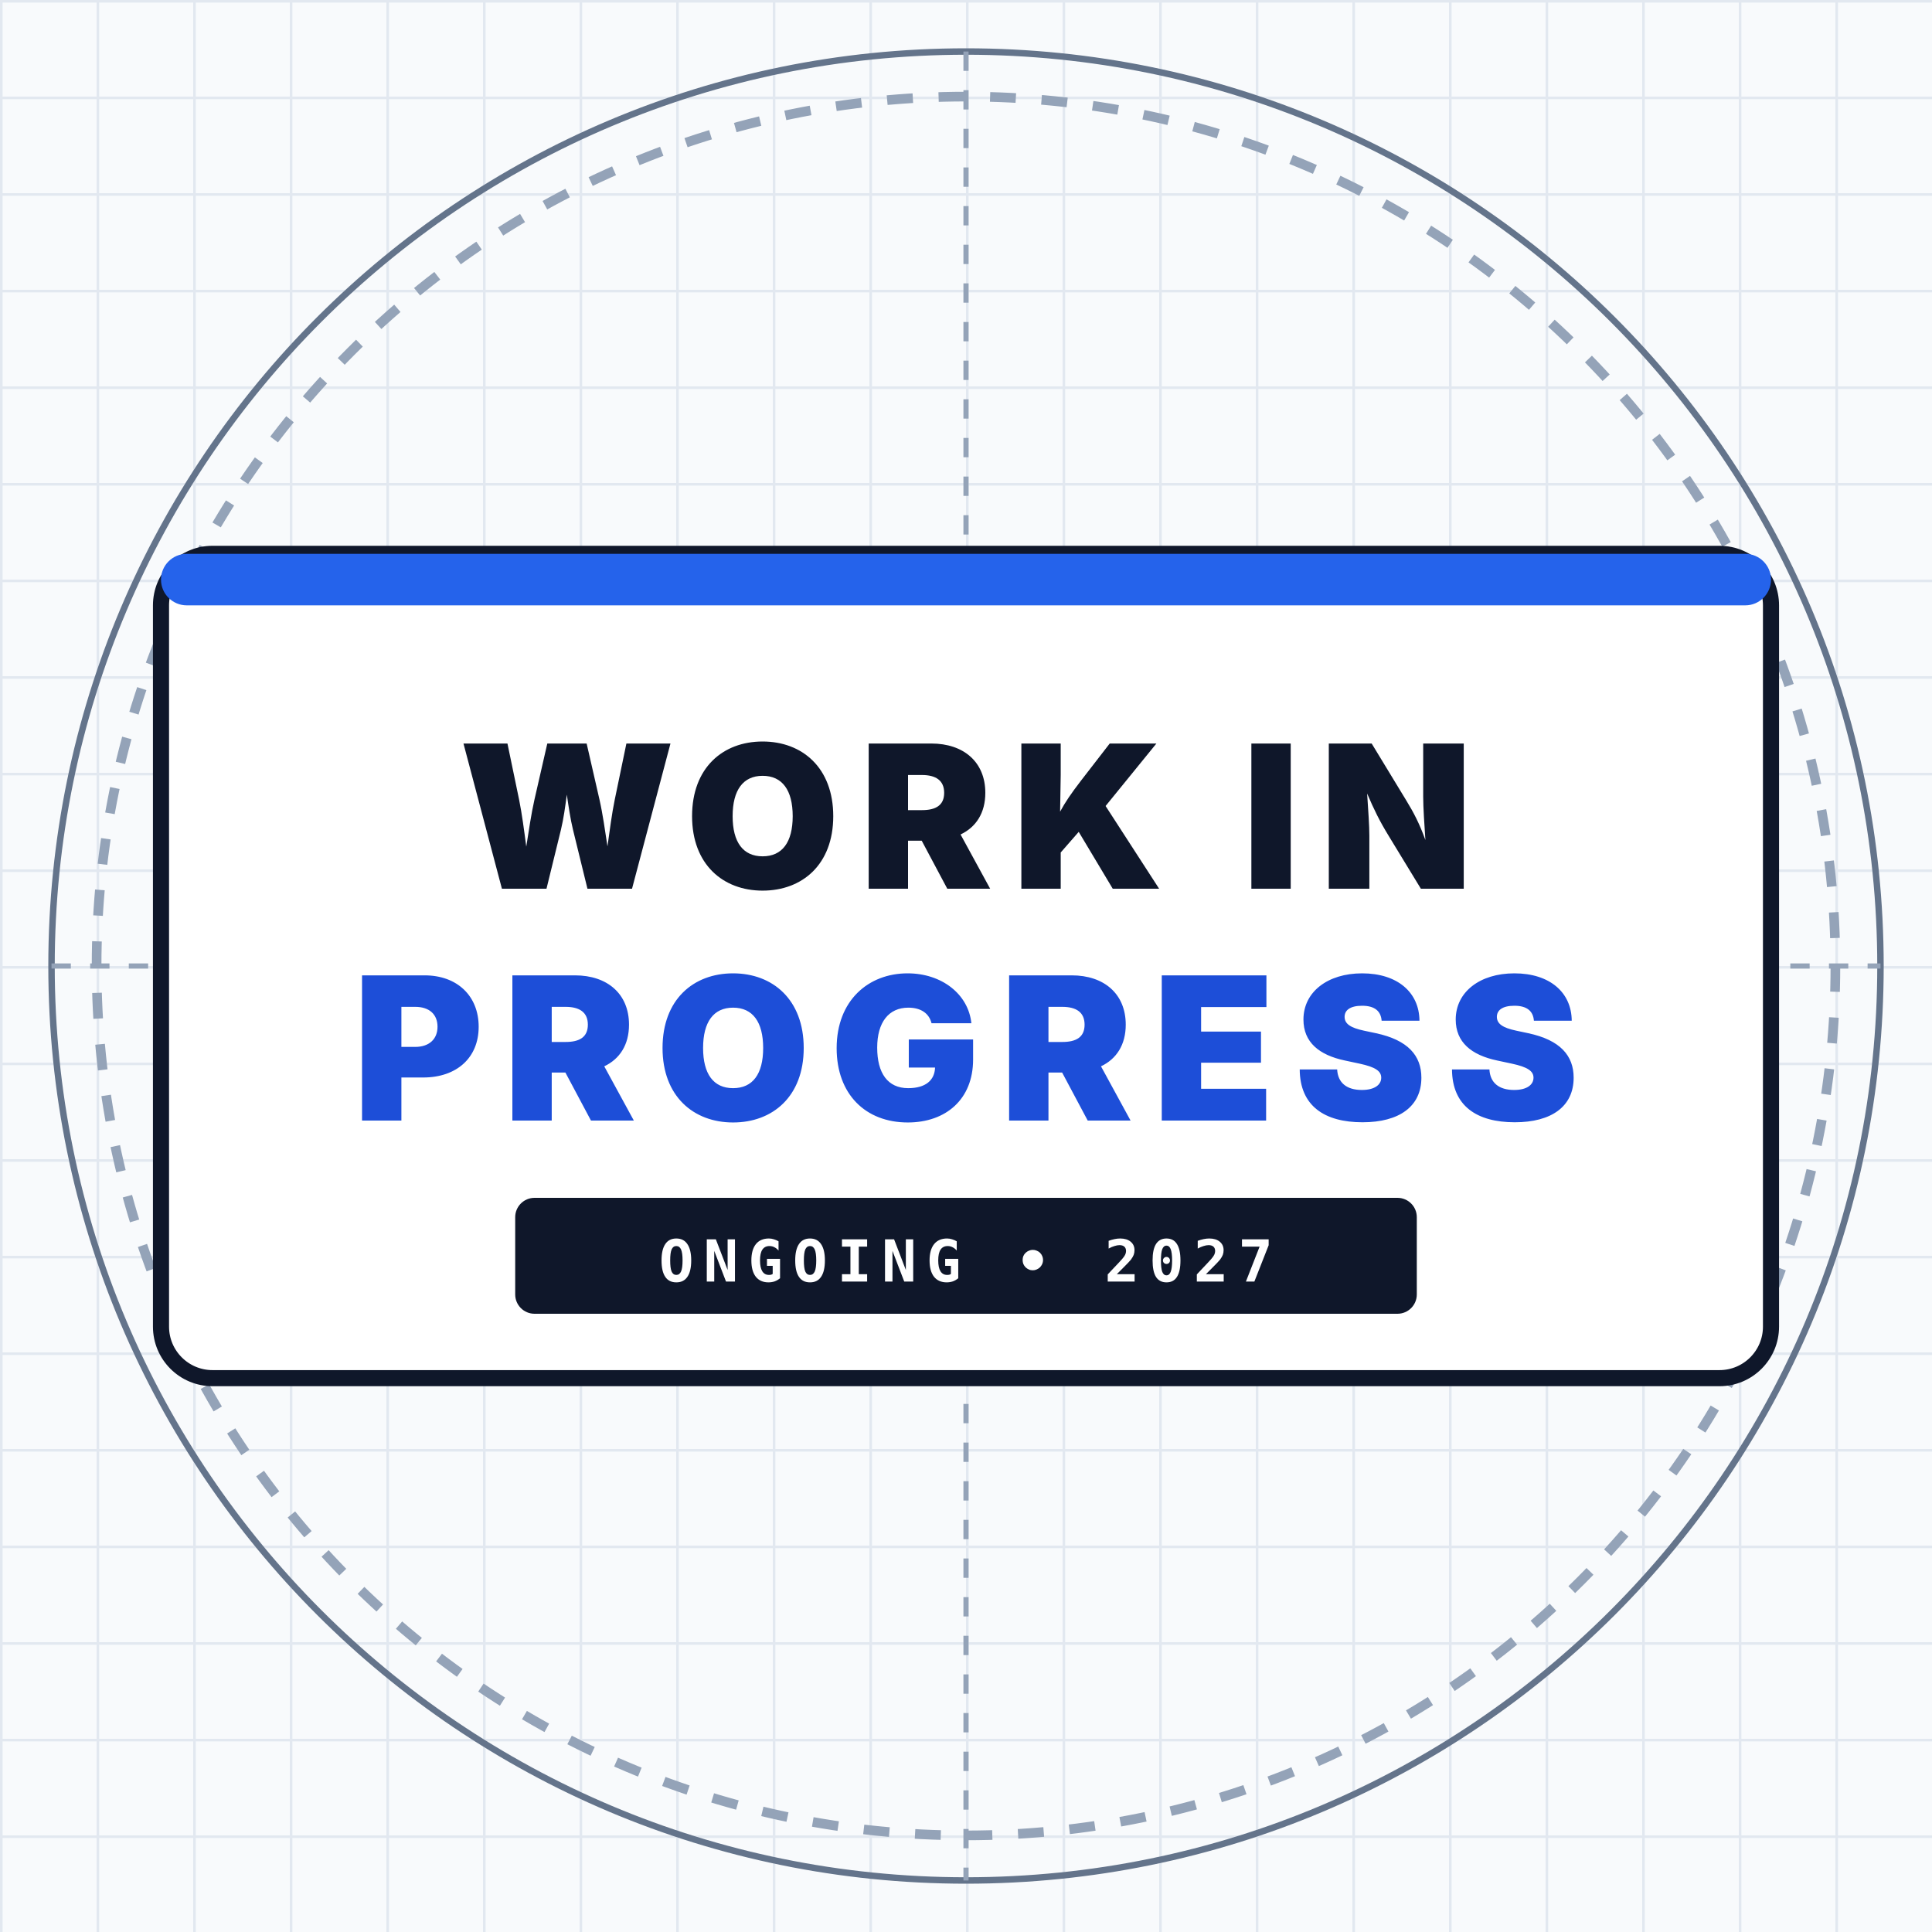
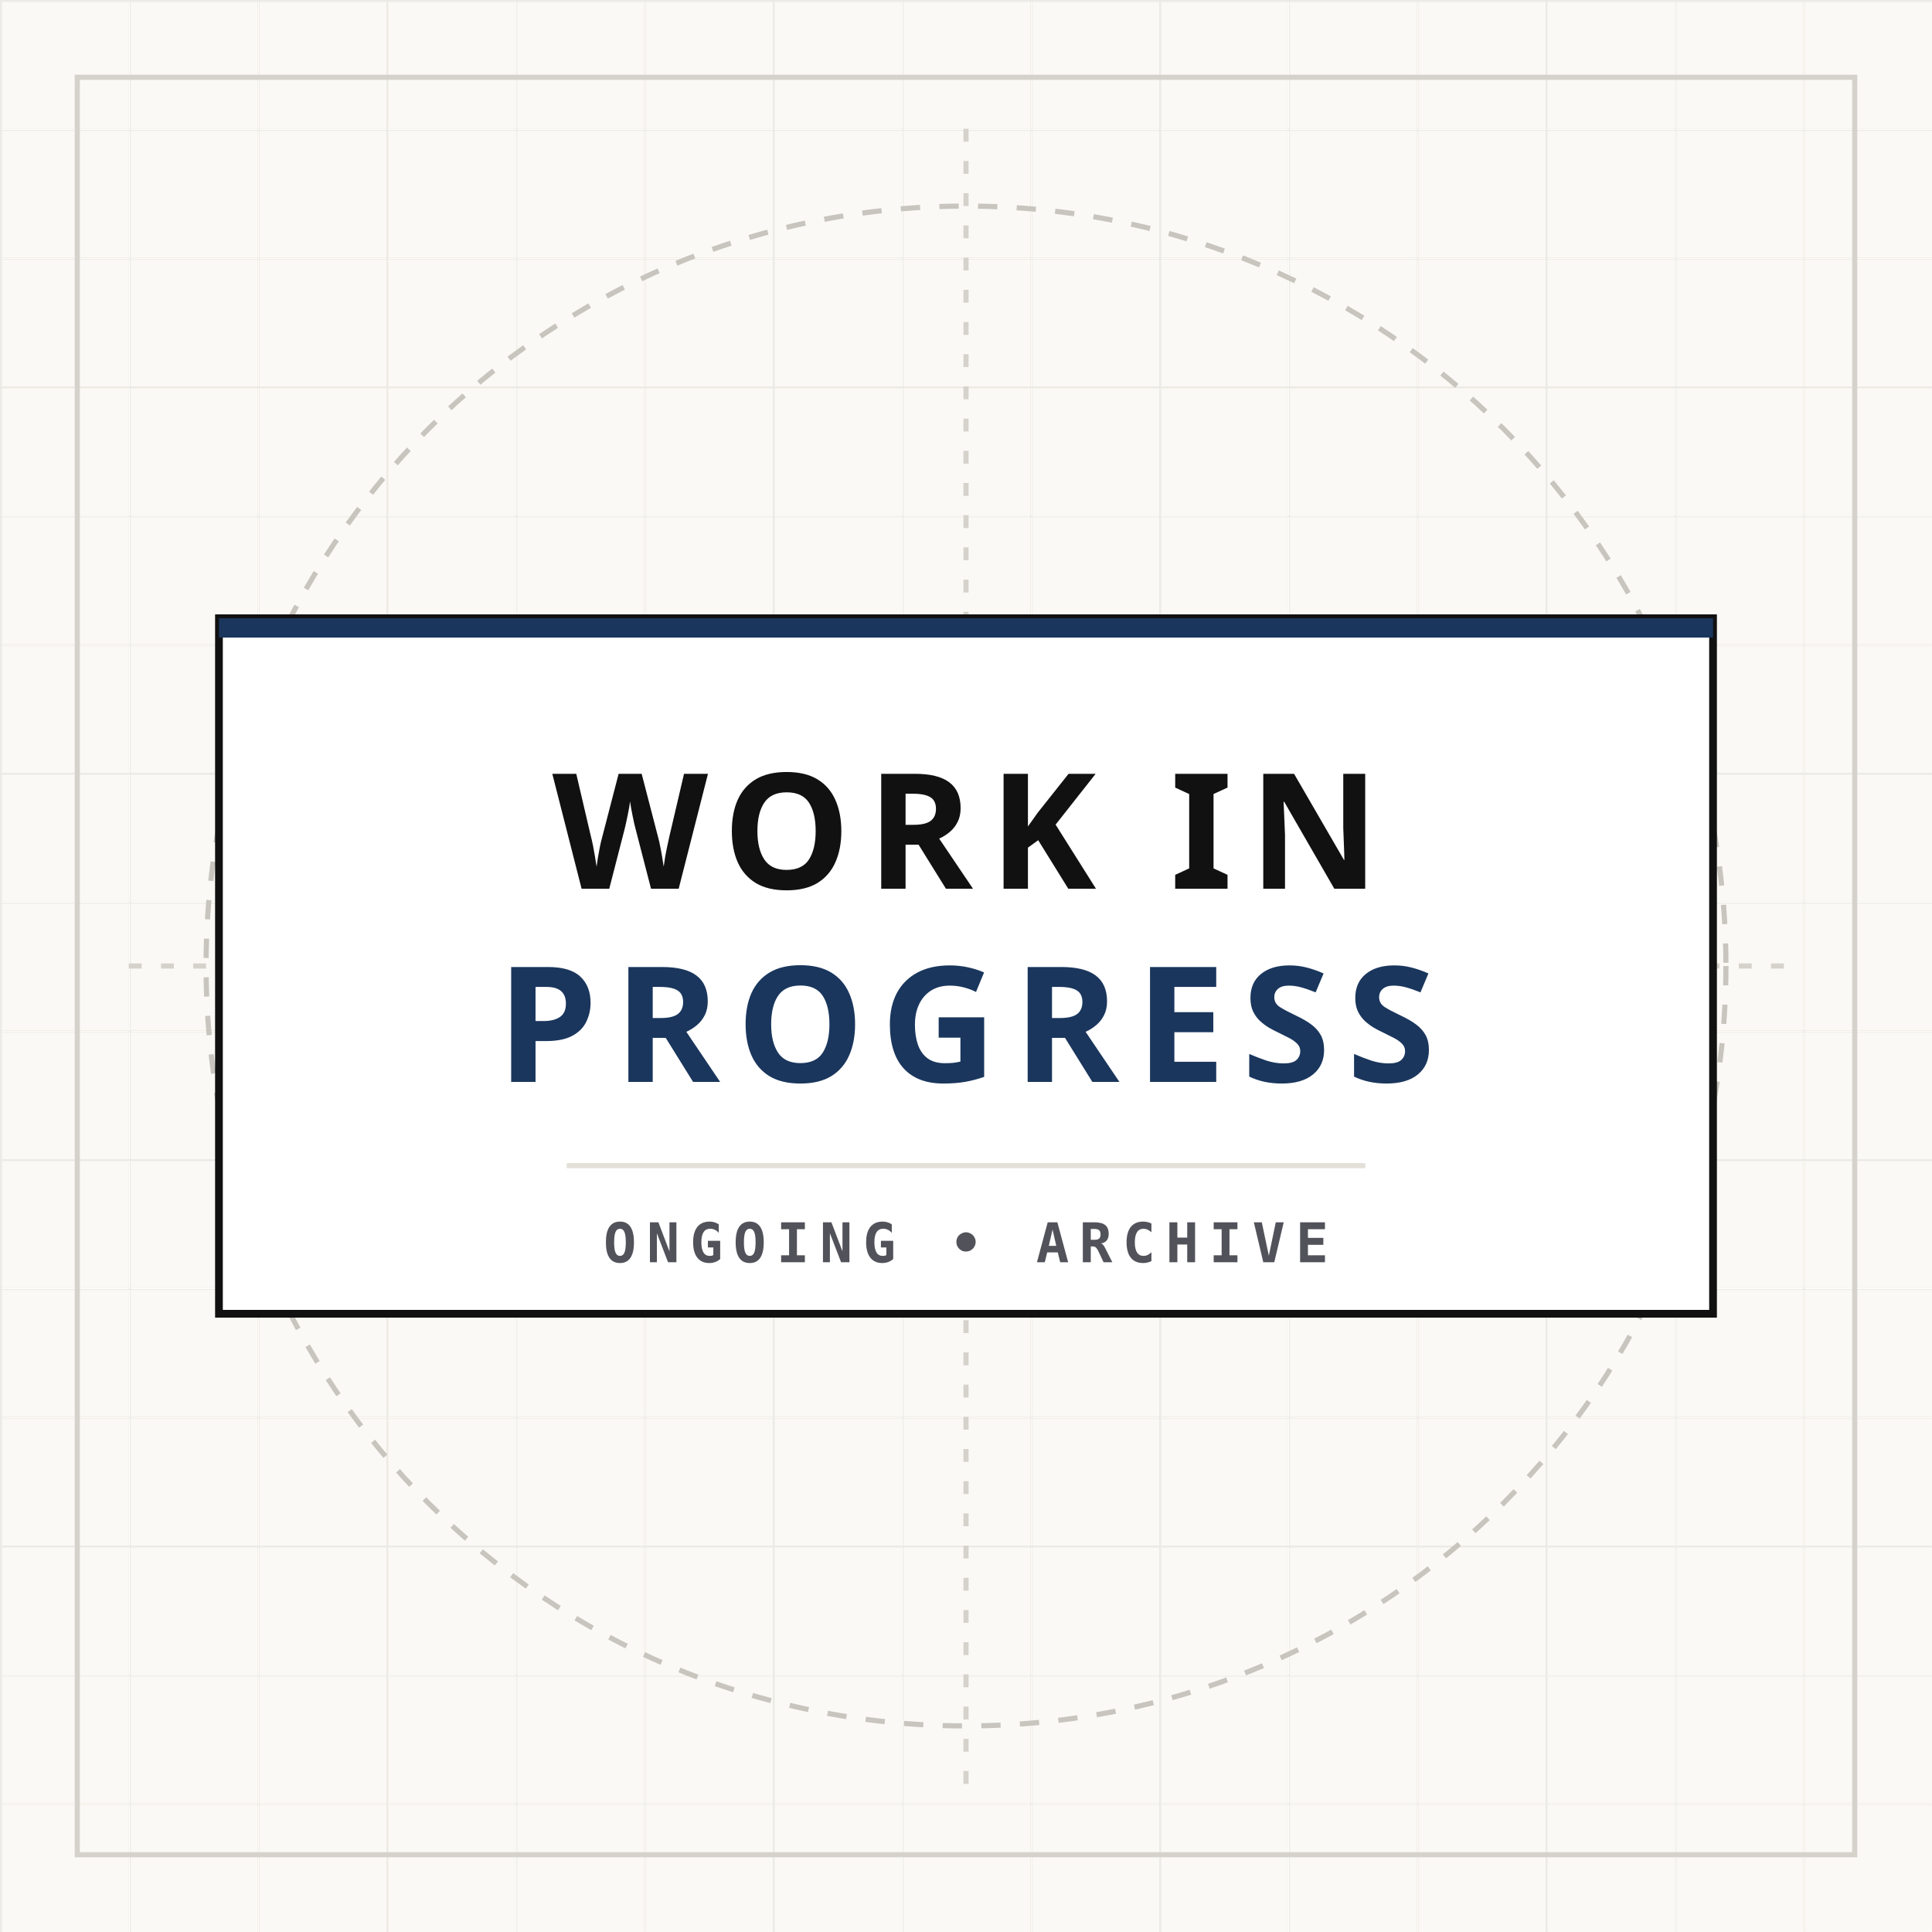
<svg xmlns="http://www.w3.org/2000/svg" viewBox="0 0 300 300" width="600" height="600">
-   <rect width="300" height="300" fill="#f8fafc" />
  <defs>
-     <pattern id="grid" width="15" height="15" patternUnits="userSpaceOnUse">
-       <path d="M 15 0 L 0 0 0 15" fill="none" stroke="#e2e8f0" stroke-width="0.8" />
+     <pattern id="wipGrid" width="20" height="20" patternUnits="userSpaceOnUse">
+       <path d="M 20 0 L 0 0 0 20" fill="none" stroke="#eceae4" stroke-width="0.6" />
    </pattern>
  </defs>
-   <rect width="300" height="300" fill="url(#grid)" />
-   <circle cx="150" cy="150" r="135" fill="none" stroke="#94a3b8" stroke-width="1.5" stroke-dasharray="4 4" />
-   <circle cx="150" cy="150" r="142" fill="none" stroke="#64748b" stroke-width="1" />
-   <line x1="150" y1="8" x2="150" y2="292" stroke="#94a3b8" stroke-width="0.8" stroke-dasharray="3 3" />
-   <line x1="8" y1="150" x2="292" y2="150" stroke="#94a3b8" stroke-width="0.8" stroke-dasharray="3 3" />
-   <rect x="25" y="86" width="250" height="128" rx="8" fill="#ffffff" stroke="#0f172a" stroke-width="2.5" />
-   <rect x="25" y="86" width="250" height="8" rx="4" fill="#2563eb" />
-   <text x="150" y="138" font-family="'Space Grotesk', system-ui, -apple-system, sans-serif" font-size="31" font-weight="900" letter-spacing="3" fill="#0f172a" text-anchor="middle">WORK IN</text>
-   <text x="150" y="174" font-family="'Space Grotesk', system-ui, -apple-system, sans-serif" font-size="31" font-weight="900" letter-spacing="3" fill="#1d4ed8" text-anchor="middle">PROGRESS</text>
-   <rect x="80" y="186" width="140" height="18" rx="3" fill="#0f172a" />
-   <text x="150" y="199" font-family="monospace, sans-serif" font-size="9" font-weight="700" letter-spacing="1.5" fill="#ffffff" text-anchor="middle">ONGOING • 2027</text>
+   <rect width="300" height="300" fill="#faf9f6" />
+   <rect width="300" height="300" fill="url(#wipGrid)" />
+   <rect x="12" y="12" width="276" height="276" fill="none" stroke="#d4d2cb" stroke-width="0.8" />
+   <circle cx="150" cy="150" r="118" fill="none" stroke="#c7c5bd" stroke-width="0.8" stroke-dasharray="3 3" />
+   <line x1="150" y1="20" x2="150" y2="280" stroke="#d4d2cb" stroke-width="0.8" stroke-dasharray="2 3" />
+   <line x1="20" y1="150" x2="280" y2="150" stroke="#d4d2cb" stroke-width="0.8" stroke-dasharray="2 3" />
+   <rect x="34" y="96" width="232" height="108" fill="#ffffff" stroke="#111111" stroke-width="1.2" />
+   <rect x="34" y="96" width="232" height="3" fill="#1a365d" />
+   <text x="150" y="138" font-family="'Space Grotesk', system-ui, sans-serif" font-size="25" font-weight="700" letter-spacing="2.5" fill="#111111" text-anchor="middle">WORK IN</text>
+   <text x="150" y="168" font-family="'Space Grotesk', system-ui, sans-serif" font-size="25" font-weight="700" letter-spacing="2.5" fill="#1a365d" text-anchor="middle">PROGRESS</text>
+   <line x1="88" y1="181" x2="212" y2="181" stroke="#e2e0d8" stroke-width="0.8" />
+   <text x="150" y="196" font-family="monospace" font-size="8.5" font-weight="600" letter-spacing="1.6" fill="#52525b" text-anchor="middle">ONGOING • ARCHIVE</text>
</svg>
